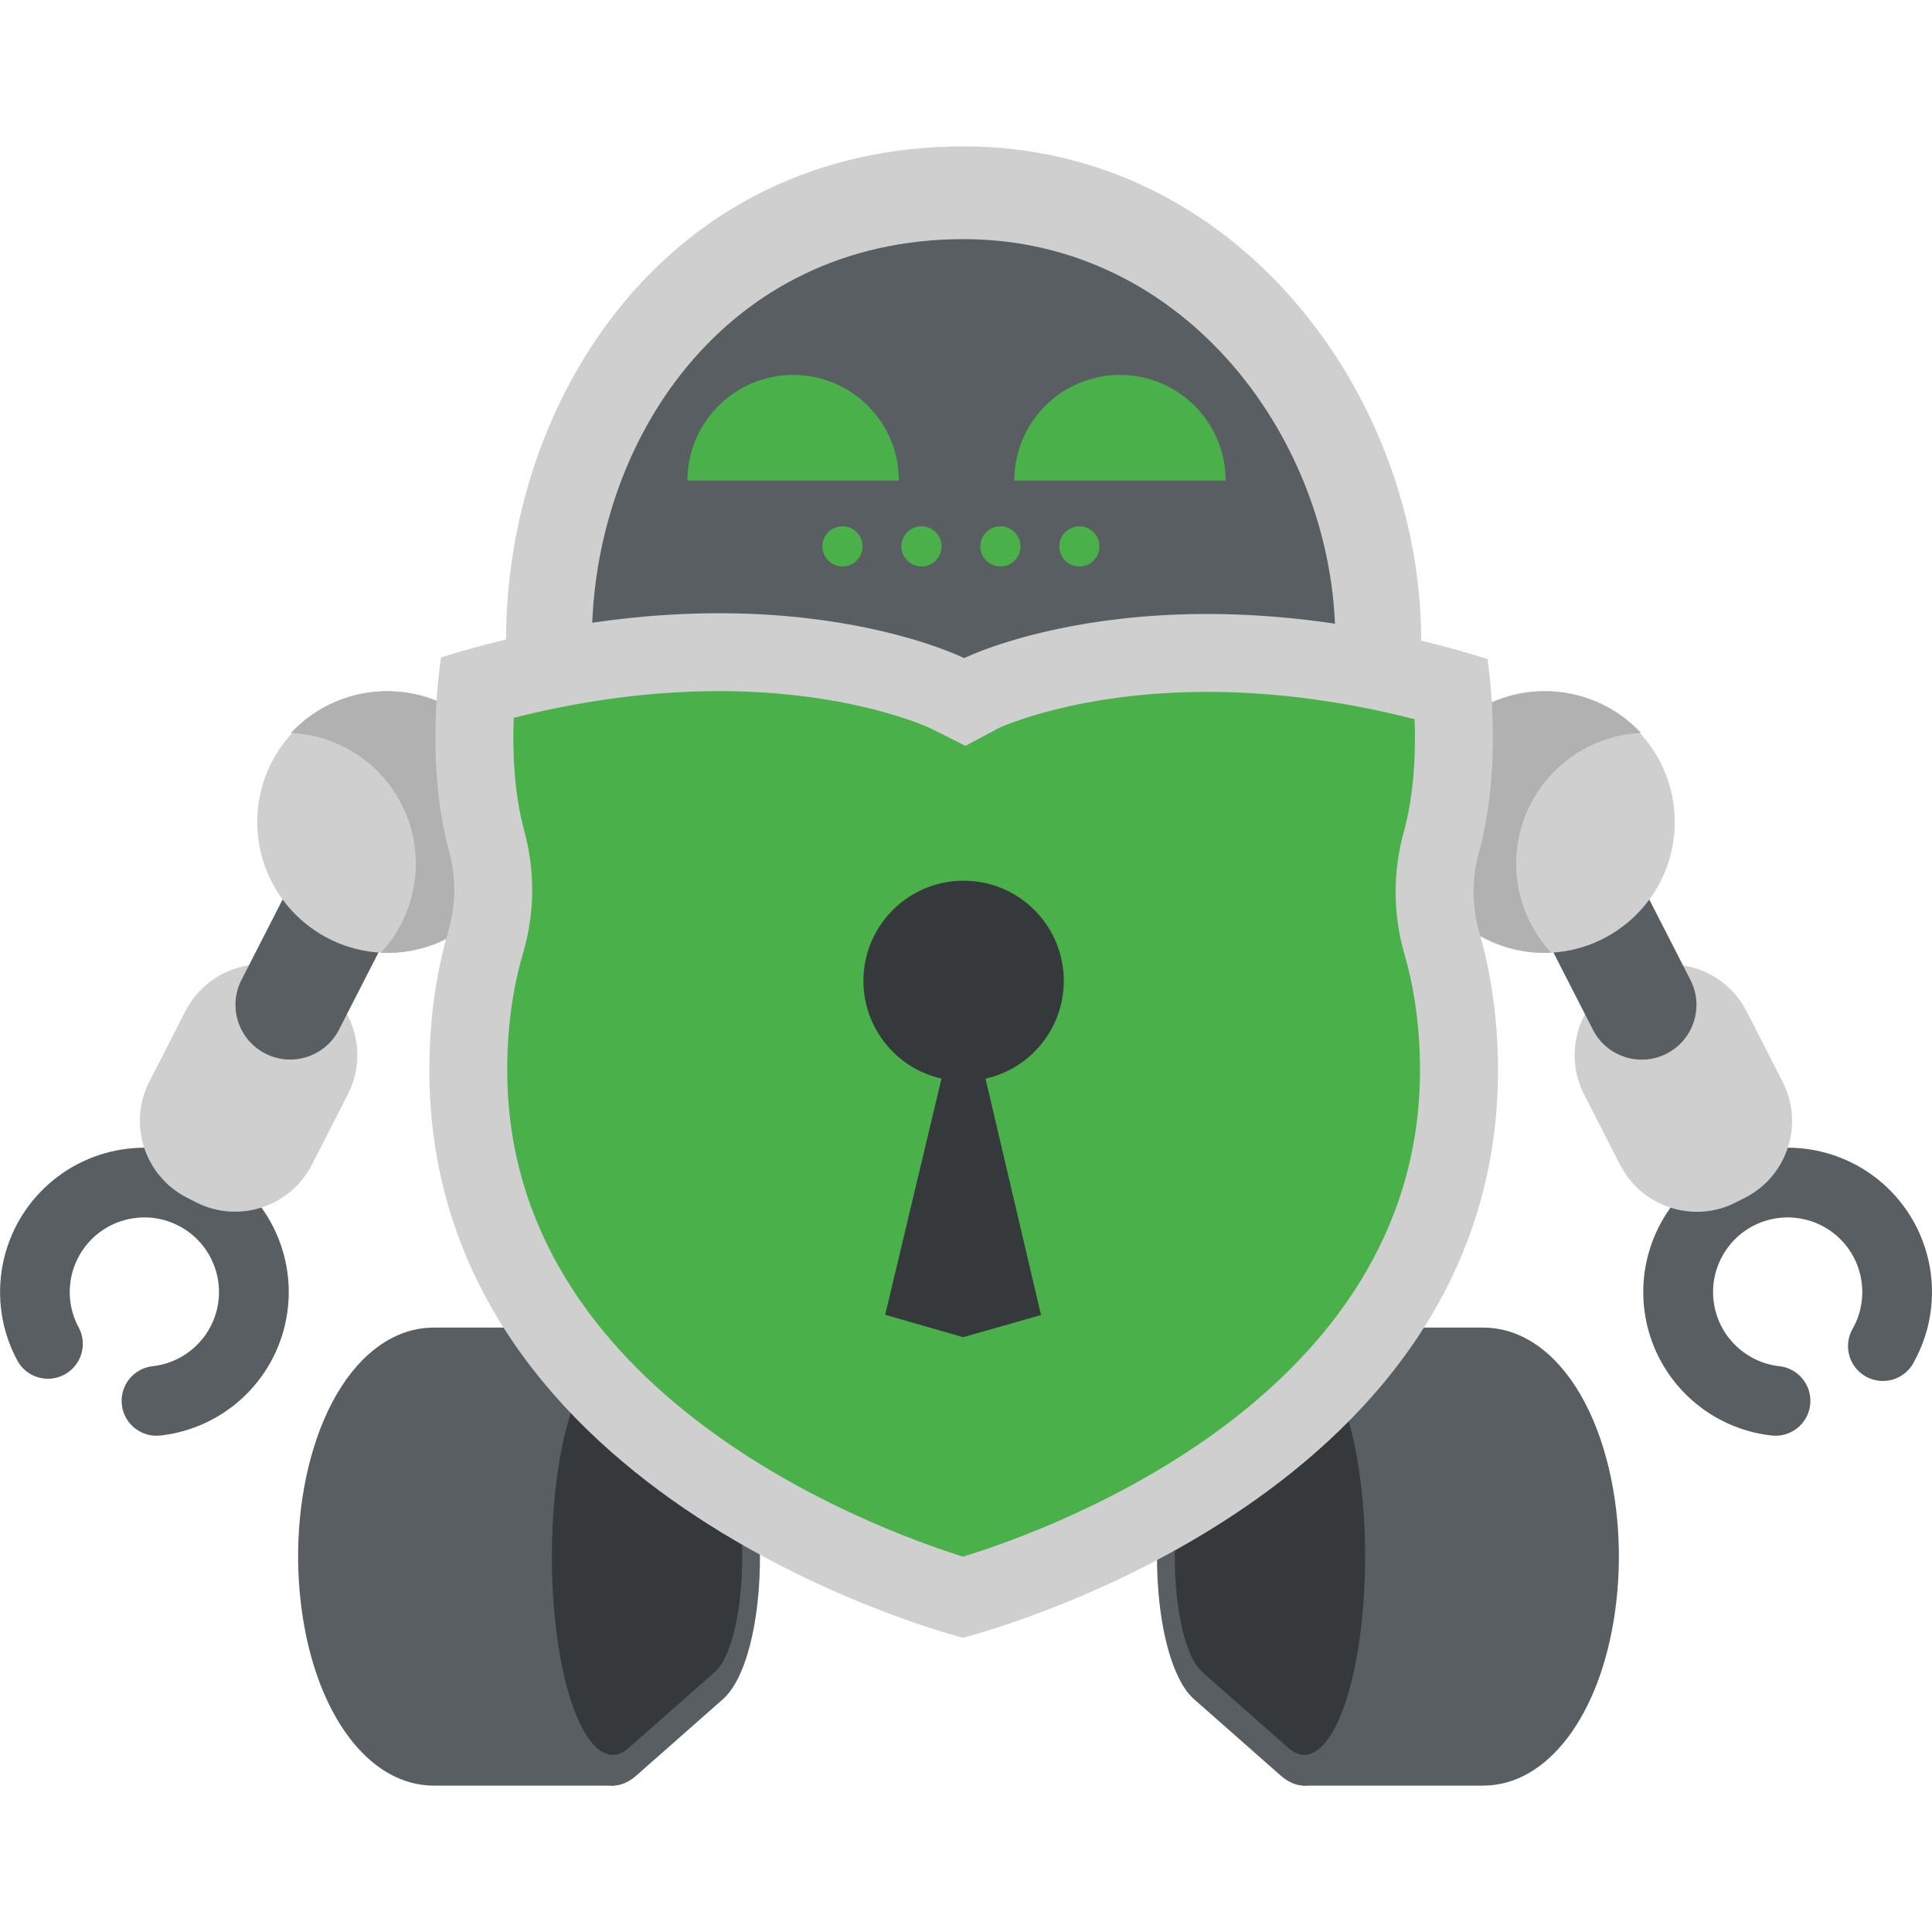
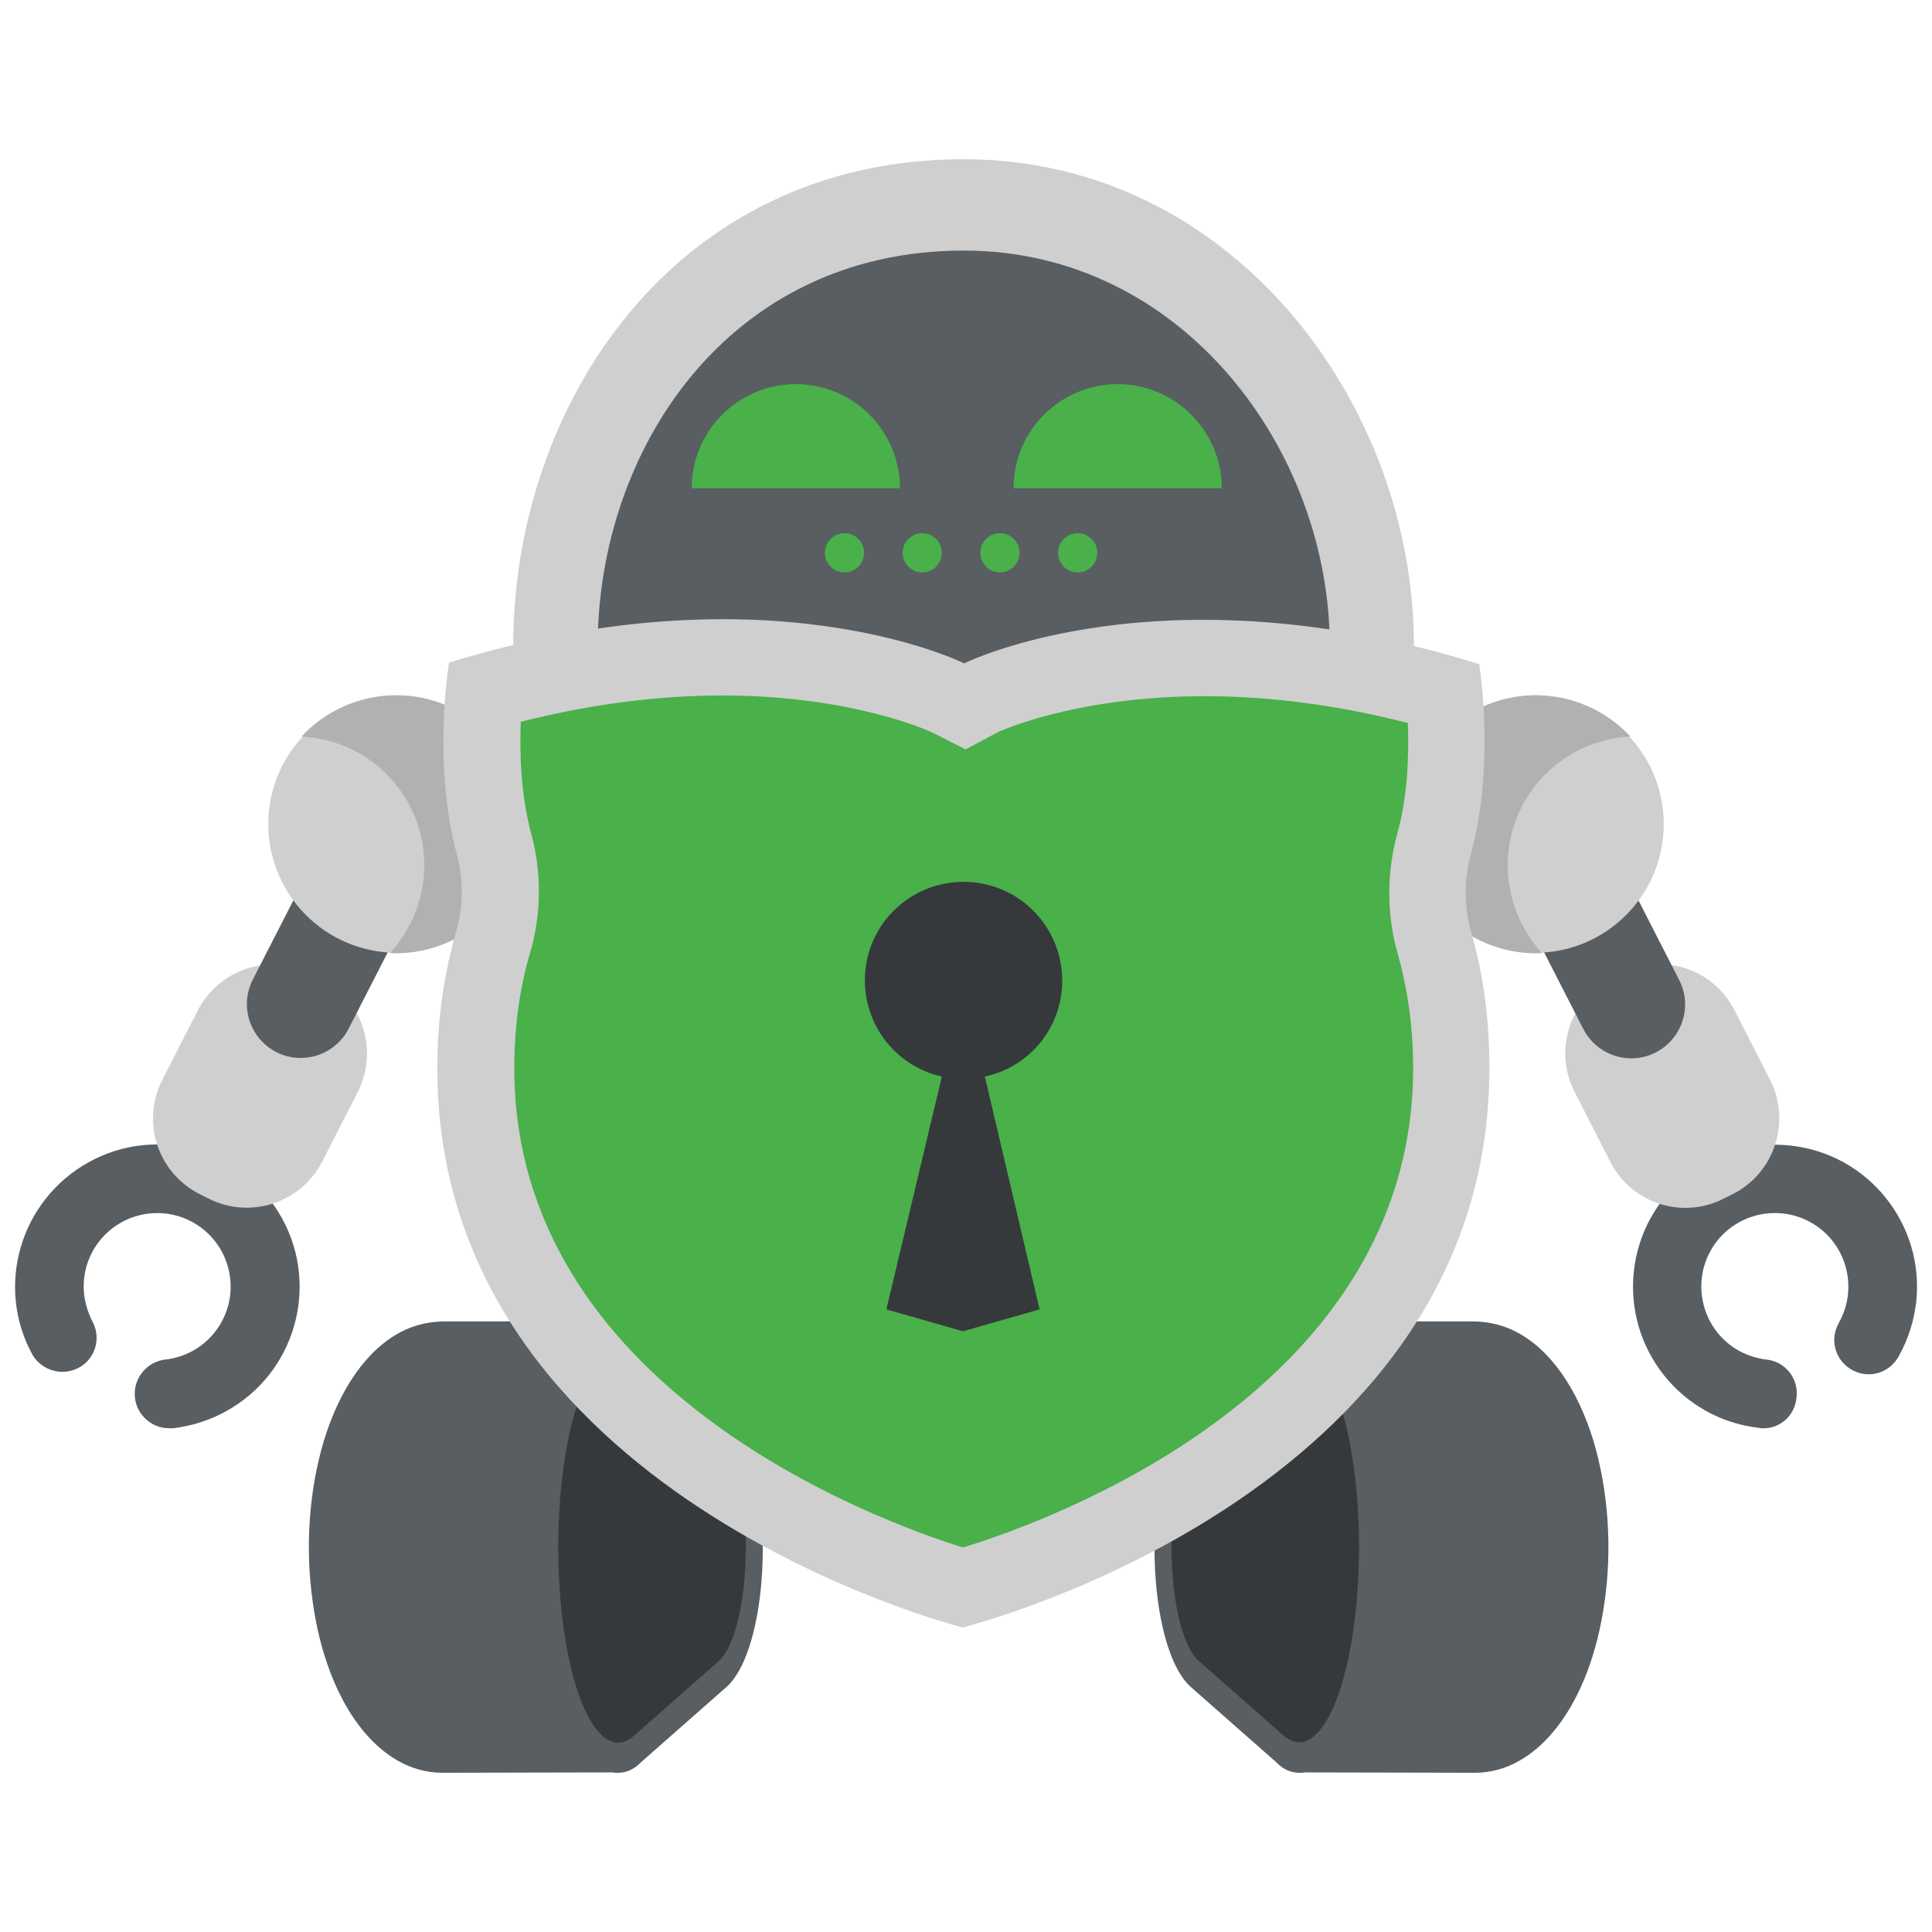
- <svg xmlns="http://www.w3.org/2000/svg" width="1110" height="1110" viewBox="0 0 1108.12 940.2" preserveAspectRatio="xMidYMid meet">
-   <path d="m552.69 0c-169.1 0-262.45 143.46-262.45 283.52h524.9c0-140.06-105.33-283.52-262.45-283.52z" fill="#cfcfcf" />
-   <path d="m552.69 53.2c-137.37 0-213.21 116.54-213.21 230.32l213.21 24.18 213.21-24.18c0-113.78-85.57-230.32-213.21-230.32z" fill="#585e62" />
-   <path d="m89.8 739.52a20 20 0 0 1 -2.23-39.88 42.8 42.8 0 1 0 -42.22-21.82 20 20 0 0 1 -35 19.31 82.79 82.79 0 1 1 81.76 42.26 21.78 21.78 0 0 1 -2.31.13z" fill="#585e62" />
-   <rect fill="#cfcfcf" height="144.19" rx="49.42" transform="matrix(.8902923 .4553895 -.4553895 .8902923 261.57 -5.69)" width="104.68" x="90.27" y="467.98" />
-   <path d="m149.47 401.27h62.8a0 0 0 0 1 0 0v94.55a31.4 31.4 0 0 1 -31.4 31.4 31.4 31.4 0 0 1 -31.4-31.4v-94.55a0 0 0 0 1 0 0z" fill="#585e62" transform="matrix(.8902923 .4553895 -.4553895 .8902923 231.23 -31.44)" />
-   <circle cx="222.59" cy="387.53" fill="#cfcfcf" r="75.05" />
-   <path d="m258.09 321.8a75.09 75.09 0 0 0 -91.23 14.64 75.06 75.06 0 0 1 51.58 126.06 75.06 75.06 0 0 0 39.65-140.7z" fill="#b1b1b1" />
-   <path d="m1018.31 739.52a22.09 22.09 0 0 1 -2.28-.13 82.8 82.8 0 1 1 81.77-42.26 20 20 0 1 1 -35-19.31 42.8 42.8 0 1 0 -42.23 21.82 20 20 0 0 1 -2.23 39.88z" fill="#585e62" />
-   <rect fill="#cfcfcf" height="144.19" rx="49.42" transform="matrix(-.8902923 .4553895 -.4553895 -.8902923 2071.05 581.27)" width="104.68" x="913.18" y="467.98" />
-   <path d="m927.25 401.27a31.4 31.4 0 0 1 31.4 31.4v94.55a0 0 0 0 1 0 0h-62.8a0 0 0 0 1 0 0v-94.55a31.4 31.4 0 0 1 31.4-31.4z" fill="#585e62" transform="matrix(-.8902923 .4553895 -.4553895 -.8902923 1964.18 455.35)" />
-   <circle cx="885.53" cy="387.53" fill="#cfcfcf" r="75.05" />
-   <path d="m850 321.8a75.08 75.08 0 0 1 91.22 14.64 75.06 75.06 0 0 0 -51.54 126.06 75.05 75.05 0 0 1 -39.68-140.7z" fill="#b1b1b1" />
-   <path d="m248.78 940.2c-36.67 0-67-39.85-75.51-99.15-4.56-31.83-2.26-65.19 6.48-94 9.41-31 25.51-53.59 45.32-63.72a51.72 51.72 0 0 1 23.69-5.84h103.52v262.71z" fill="#585e62" />
-   <path d="m351.43 940.2c-21.26 0-38.85-39.85-43.78-99.15-2.64-31.83-1.31-65.19 3.76-94 5.45-31 14.78-53.59 26.27-63.72 4.39-3.87 9-5.84 13.73-5.84s9.34 2 13.75 5.8l49.7 43.83c17.37 15.32 23.39 64 20.23 102-2.43 29.28-10 52.18-20.19 61.28l-49.69 43.82c-4.44 3.99-9.08 5.98-13.78 5.98z" fill="#585e62" />
-   <path d="m360.57 699 49.65 43.79c11.18 9.9 17.78 47.45 14.78 83.91-2 24.27-7.83 41.95-14.77 48.13l-49.65 43.79c-18.58 16.38-37.79-19.43-42.83-80.07s6-123.1 24.58-139.51c6.15-5.42 12.5-5.04 18.24-.04z" fill="#35393b" />
-   <path d="m850.73 940.2c36.66 0 67-39.85 75.51-99.15 4.56-31.83 2.26-65.19-6.48-94-9.41-31-25.51-53.59-45.32-63.72a51.72 51.72 0 0 0 -23.69-5.84h-103.53v262.71z" fill="#585e62" />
-   <path d="m748.08 940.2c21.26 0 38.85-39.85 43.78-99.15 2.64-31.83 1.31-65.19-3.76-94-5.45-31-14.79-53.59-26.27-63.72-4.4-3.87-9-5.84-13.73-5.84s-9.34 2-13.76 5.8l-49.69 43.83c-17.38 15.32-23.39 64-20.23 102 2.43 29.28 10 52.18 20.19 61.28l49.68 43.82c4.45 3.99 9.09 5.98 13.79 5.98z" fill="#585e62" />
-   <path d="m738.94 699-49.65 43.79c-11.19 9.86-17.8 47.41-14.77 83.87 2 24.27 7.83 41.95 14.77 48.13l49.65 43.79c18.61 16.41 37.78-19.43 42.82-80.07s-6-123.1-24.58-139.51c-6.18-5.38-12.5-5-18.24 0z" fill="#35393b" />
-   <path d="m848.63 451.38a83.62 83.62 0 0 1 -.56-45.6c14.74-53.13 5.06-111.78 5.06-111.78-185.07-57.77-300.13-.48-300.13-.48s-114.79-57.64-300-.45c0 0-9.86 58.64 4.72 111.83a83.69 83.69 0 0 1 -.69 45.59c-5.14 17.57-10.72 44.5-10.77 78.8-.37 249 306 326.08 306 326.08s306.58-76.15 306.95-325.16c0-34.3-5.49-61.21-10.58-78.83z" fill="#cfcfcf" />
-   <path d="m552.34 808.87c-50.72-15.87-261.7-93.25-261.42-279.51 0-29.65 4.89-52.42 9-66.31a128.3 128.3 0 0 0 .91-70c-6.2-22.58-6.9-47.13-6.17-65.29 40.48-10.23 80.2-15.37 118.41-15.32 75.66.12 119.86 21 120.3 21.17l20.39 10.23 19.24-10.32c.11 0 44.36-20.75 120-20.64 38.21.06 77.91 5.32 118.37 15.68.67 18.14-.1 42.71-6.37 65.27a128.33 128.33 0 0 0 .69 70c4 13.91 8.82 36.69 8.77 66.35-.28 187.06-211.26 263.09-262.12 278.69z" fill="#49b04a" />
-   <path d="m610.15 478.76a57.46 57.46 0 1 0 -70.15 55.92l-32.29 135.47 44.67 12.85 44.71-12.71-31.84-135.57a57.46 57.46 0 0 0 44.9-55.96z" fill="#35393b" />
+ <svg xmlns="http://www.w3.org/2000/svg" width="512" height="512" viewBox="0 0 512 512" preserveAspectRatio="xMidYMid meet">
+   <path d="m255.4 42.2c-76.9 0-119.4 65.3-119.4 129h238.7c.1-63.8-47.9-129-119.3-129z" fill="#cfcfcf" />
+   <path d="m255.4 66.4c-62.5 0-97 53-97 104.8l97 11 97-11c0-51.8-39-104.8-97-104.8z" fill="#585e62" />
+   <path d="m44.8 378.5c-5 0-9.1-4.1-9.1-9.1 0-4.6 3.5-8.6 8.1-9.1 10.7-1.2 18.4-10.8 17.2-21.5s-10.8-18.4-21.5-17.2-18.4 10.8-17.2 21.5c.3 2.5 1.1 5 2.3 7.3 2.3 4.5.5 10-4 12.2-4.3 2.1-9.4.6-11.9-3.4-10.1-18.2-3.4-41.1 14.8-51.2s41.1-3.4 51.2 14.8 3.4 41.2-14.8 51.2c-4.3 2.4-9.1 3.9-14 4.5-.4 0-.7 0-1.1 0z" fill="#585e62" />
+   <path d="m82.6 258 2.4 1.2c11.1 5.7 15.4 19.2 9.8 30.2l-9.4 18.4c-5.7 11.1-19.2 15.4-30.2 9.8l-2.4-1.2c-11.1-5.7-15.4-19.2-9.8-30.2l9.4-18.4c5.6-11 19.2-15.4 30.2-9.8z" fill="#cfcfcf" />
+   <path d="m86.6 221.3 25.4 13-19.6 38.3c-3.6 7-12.2 9.8-19.2 6.2-7-3.6-9.8-12.2-6.2-19.2z" fill="#585e62" />
+   <circle cx="105.2" cy="218.4" fill="#cfcfcf" r="34.1" />
+   <path d="m121.4 188.5c-13.7-7.6-30.8-4.8-41.5 6.7 18.8.9 33.4 16.8 32.5 35.7-.4 8.1-3.6 15.8-9.1 21.7 18.8.8 34.8-13.7 35.6-32.6.7-13-6.1-25.2-17.5-31.5z" fill="#b1b1b1" />
+   <path d="m467.2 378.5c-.3 0-.7 0-1-.1-20.7-2.3-35.5-21-33.2-41.6 2.3-20.7 21-35.5 41.6-33.2 20.7 2.3 35.5 21 33.2 41.6-.6 4.9-2.1 9.7-4.5 14-2.3 4.5-7.7 6.3-12.2 4s-6.3-7.7-4-12.2c.1-.2.2-.4.3-.6 5.2-9.4 1.8-21.3-7.6-26.5s-21.3-1.8-26.5 7.6-1.8 21.3 7.6 26.5c2.2 1.2 4.7 2 7.2 2.3 5 .5 8.6 5 8 10-.4 4.8-4.3 8.3-8.9 8.2z" fill="#585e62" />
+   <path d="m459.3 316.4-2.4 1.2c-11.1 5.7-24.6 1.3-30.2-9.8l-9.4-18.4c-5.7-11.1-1.3-24.6 9.8-30.2l2.4-1.2c11.1-5.7 24.6-1.3 30.2 9.8l9.4 18.4c5.6 11 1.2 24.6-9.8 30.2z" fill="#cfcfcf" />
+   <path d="m438.8 278.9c-7 3.6-15.6.8-19.2-6.2l-19.6-38.3 25.4-13 19.6 38.3c3.6 7 .8 15.6-6.2 19.2z" fill="#585e62" />
+   <circle cx="406.8" cy="218.4" fill="#cfcfcf" r="34.1" />
+   <path d="m390.6 188.5c13.7-7.6 30.8-4.8 41.5 6.7-18.8.9-33.4 16.8-32.5 35.7.4 8.1 3.6 15.7 9.1 21.7-18.8.9-34.8-13.7-35.7-32.5-.6-13.1 6.2-25.3 17.6-31.6z" fill="#b1b1b1" />
+   <path d="m117.2 469.8c-16.7 0-30.5-18.1-34.3-45.1-2.1-14.5-1-29.7 2.9-42.8 4.3-14.1 11.6-24.4 20.6-29 3.3-1.7 7-2.6 10.8-2.7h47.1v119.5z" fill="#585e62" />
+   <path d="m163.8 469.8c-9.7 0-17.7-18.1-19.9-45.1-1.2-14.5-.6-29.7 1.7-42.8 2.5-14.1 6.7-24.4 11.9-29 2-1.8 4.1-2.7 6.2-2.7 2.2 0 4.2.9 6.3 2.6l22.6 19.9c7.9 7 10.6 29.1 9.2 46.4-1.1 13.3-4.5 23.7-9.2 27.9l-22.6 19.9c-1.9 2-4 2.9-6.2 2.9z" fill="#585e62" />
+   <path d="m168 360.1 22.6 19.9c5.1 4.5 8.1 21.6 6.7 38.2-.9 11-3.6 19.1-6.7 21.9l-22.6 19.9c-8.5 7.5-17.2-8.8-19.5-36.4s2.7-56 11.2-63.5c2.8-2.4 5.7-2.3 8.3 0z" fill="#35393b" />
+   <path d="m390.9 469.8c16.7 0 30.5-18.1 34.3-45.1 2.1-14.5 1-29.7-2.9-42.8-4.3-14.1-11.6-24.4-20.6-29-3.3-1.7-7-2.6-10.8-2.7h-47.1v119.5z" fill="#585e62" />
+   <path d="m344.3 469.8c9.7 0 17.7-18.1 19.9-45.1 1.2-14.5.6-29.7-1.7-42.8-2.5-14.1-6.7-24.4-11.9-29-2-1.8-4.1-2.7-6.2-2.7s-4.2.9-6.3 2.6l-22.6 19.9c-7.9 7-10.6 29.1-9.2 46.4 1.1 13.3 4.5 23.7 9.2 27.9l22.6 19.9c1.9 2 4 2.9 6.2 2.9z" fill="#585e62" />
+   <path d="m340.1 360.1-22.6 19.9c-5.1 4.5-8.1 21.6-6.7 38.1.9 11 3.6 19.1 6.7 21.9l22.6 19.9c8.5 7.5 17.2-8.8 19.5-36.4s-2.7-56-11.2-63.5c-2.8-2.3-5.7-2.2-8.3.1z" fill="#35393b" />
+   <path d="m390 247.5c-2-6.8-2.1-13.9-.3-20.7 6.7-24.2 2.3-50.8 2.3-50.8-84.2-26.3-136.5-.2-136.5-.2s-52.2-26.2-136.5-.2c0 0-4.5 26.7 2.1 50.9 1.8 6.8 1.7 14-.3 20.7-2.3 8-4.9 20.2-4.9 35.8-.2 113.3 139.2 148.3 139.2 148.3s139.4-34.6 139.6-147.9c.1-15.7-2.4-27.9-4.7-35.9z" fill="#cfcfcf" />
+   <path d="m255.2 410.1c-23.1-7.2-119-42.4-118.9-127.1 0-13.5 2.2-23.8 4.1-30.2 3.1-10.4 3.2-21.4.4-31.8-2.8-10.3-3.1-21.4-2.8-29.7 18.4-4.7 36.5-7 53.9-7 34.4.1 54.5 9.6 54.7 9.6l9.3 4.7 8.8-4.7c.1 0 20.2-9.4 54.6-9.4 17.4 0 35.4 2.4 53.8 7.1.3 8.3 0 19.4-2.9 29.7-2.8 10.4-2.7 21.5.3 31.8 1.8 6.3 4 16.7 4 30.2-.2 85.1-96.1 119.7-119.3 126.8z" fill="#49b04a" />
+   <path d="m281.5 259.9c0-14.4-11.6-26.2-26.1-26.2s-26.2 11.6-26.2 26.1c0 12.2 8.4 22.8 20.4 25.5l-14.7 61.7 20.3 5.8 20.3-5.8-14.5-61.7c12-2.6 20.5-13.1 20.5-25.4z" fill="#35393b" />
  <g fill="#49b04a">
-     <path d="m454.94 131.08a60.64 60.64 0 0 0 -60.64 60.64h121.28a60.64 60.64 0 0 0 -60.64-60.64z" />
-     <path d="m642.38 131.08a60.64 60.64 0 0 0 -60.64 60.64h121.26a60.64 60.64 0 0 0 -60.62-60.64z" />
-     <circle cx="483.23" cy="229.43" r="11.52" />
-     <circle cx="528.52" cy="229.43" r="11.52" />
-     <circle cx="573.8" cy="229.43" r="11.52" />
-     <circle cx="619.09" cy="229.43" r="11.52" />
+     <path d="m210.9 101.8c-15.2 0-27.6 12.3-27.6 27.6h55.2c0-15.2-12.3-27.6-27.6-27.6z" />
+     <path d="m296.2 101.8c-15.2 0-27.6 12.3-27.6 27.6h55.2c0-15.2-12.4-27.6-27.6-27.6z" />
+     <circle cx="223.8" cy="146.5" r="5.2" />
+     <circle cx="244.4" cy="146.5" r="5.2" />
+     <circle cx="265" cy="146.5" r="5.2" />
+     <circle cx="285.6" cy="146.5" r="5.2" />
  </g>
</svg>
